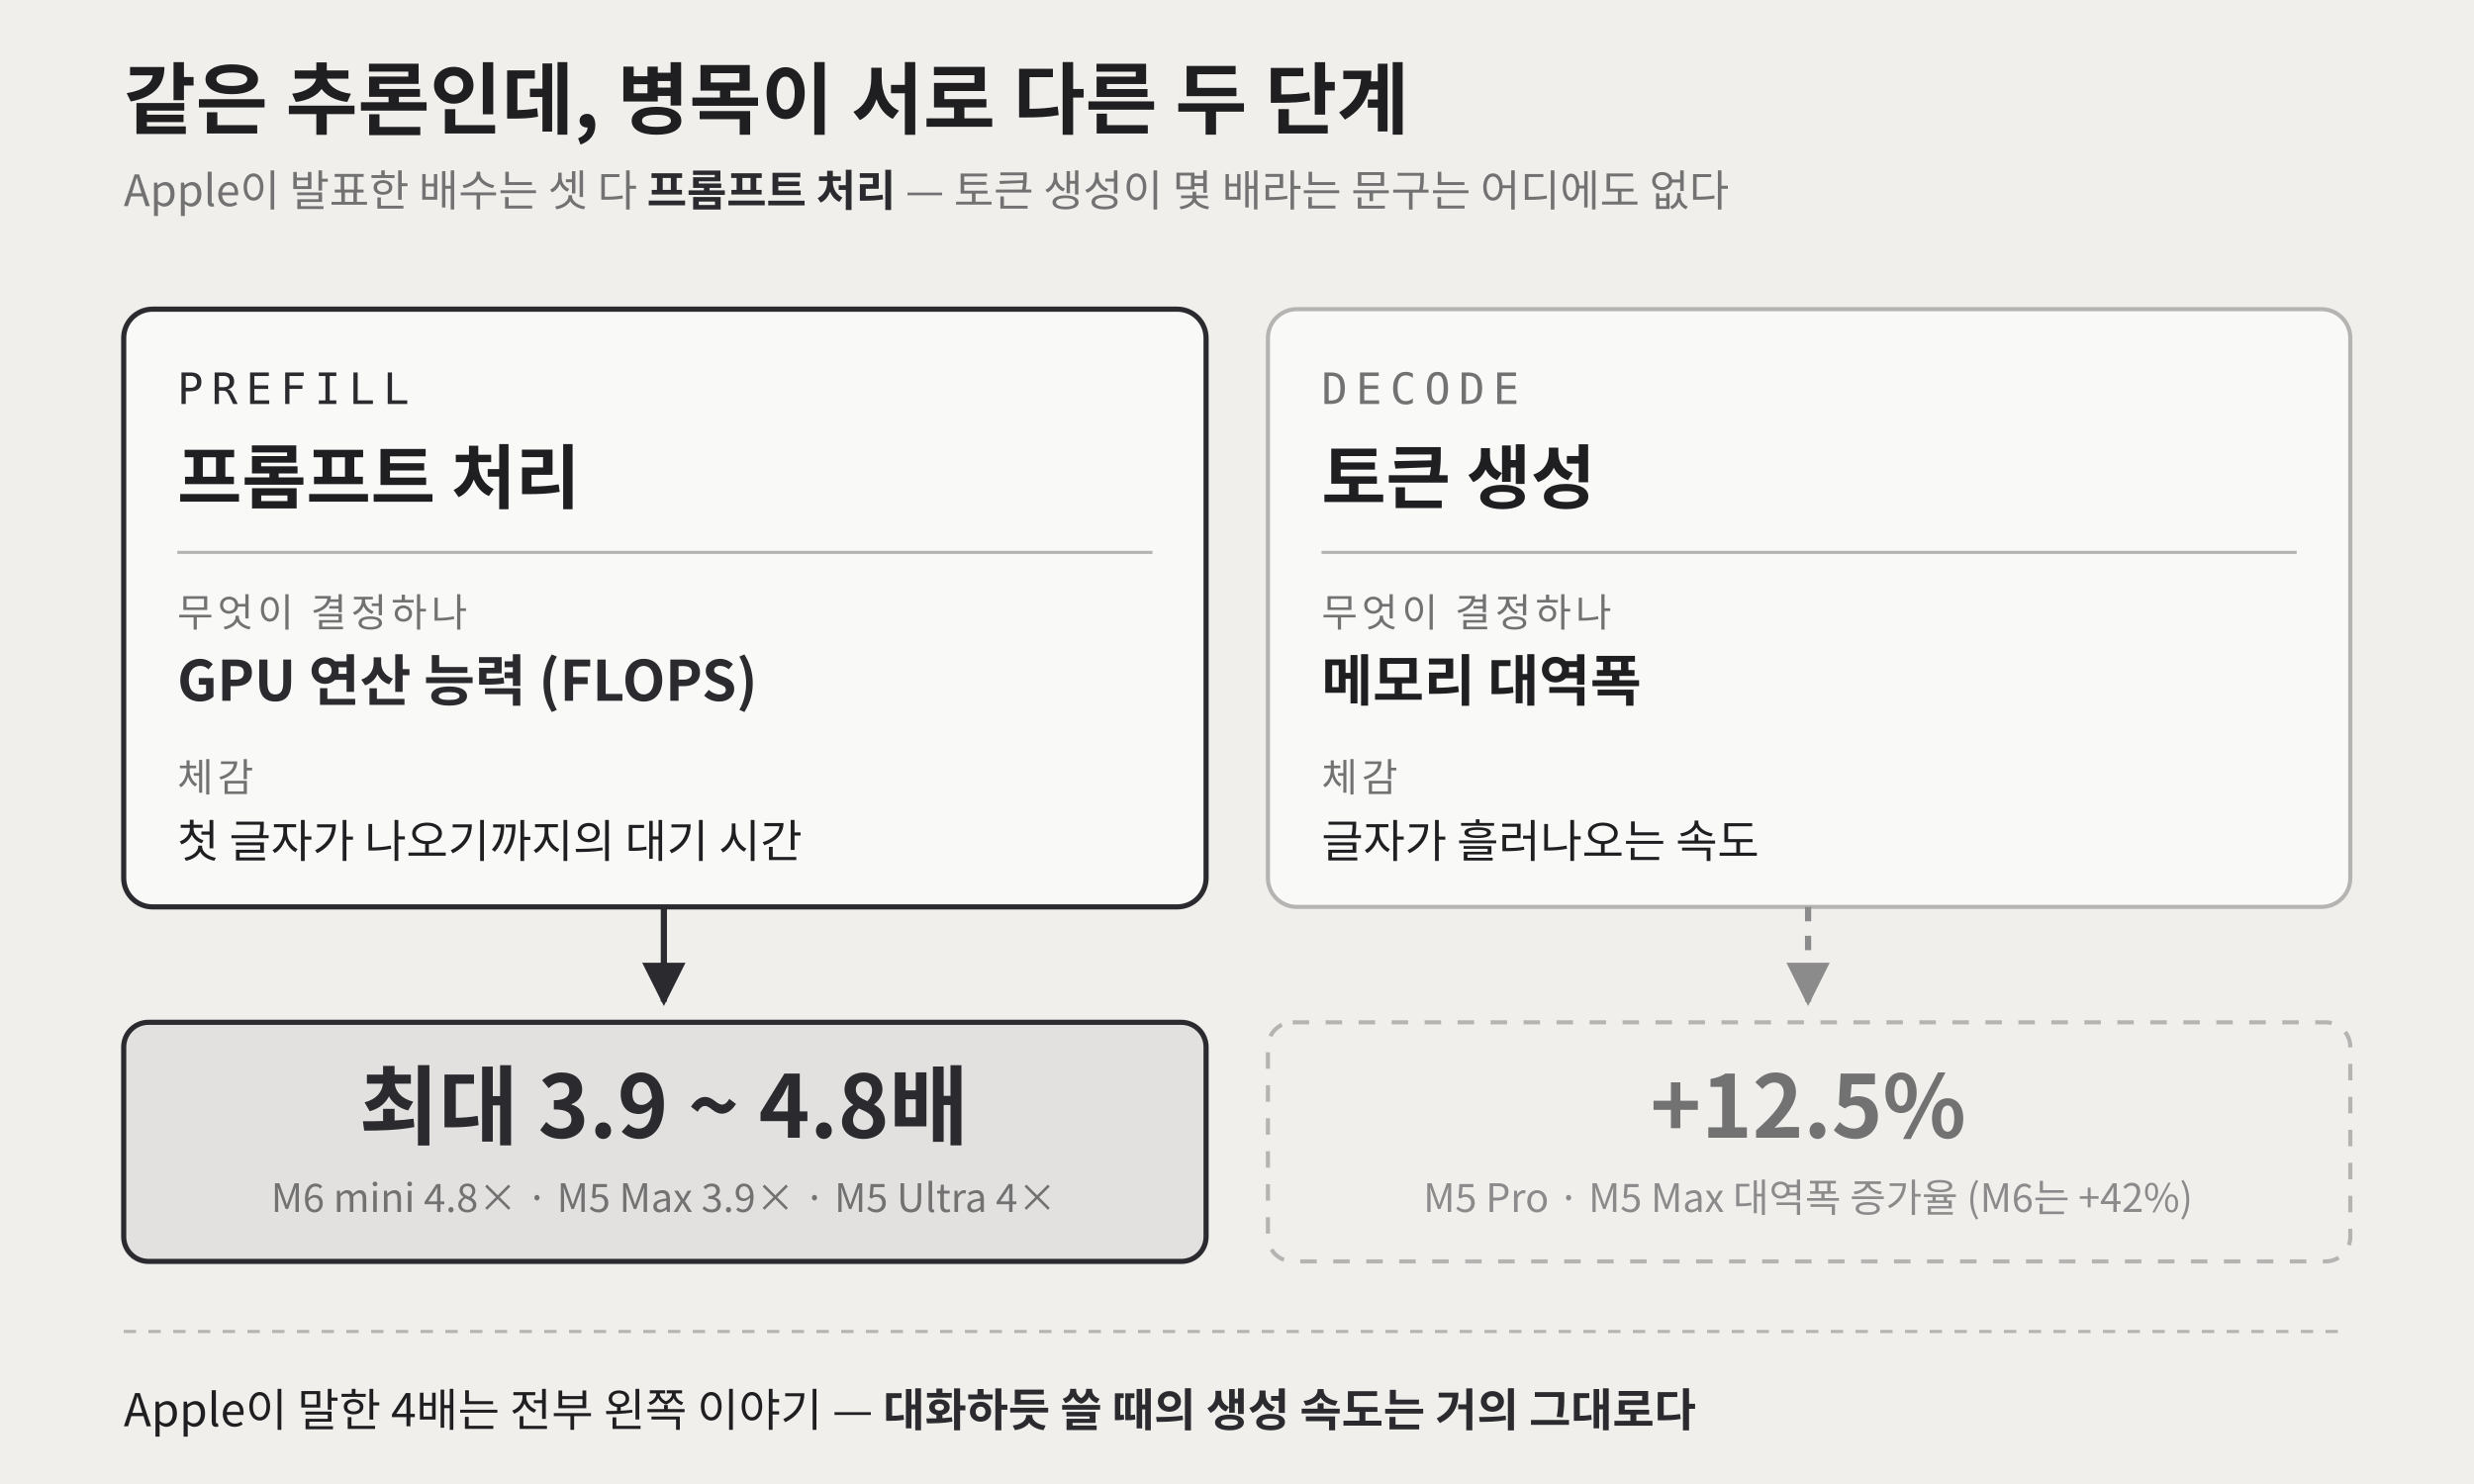
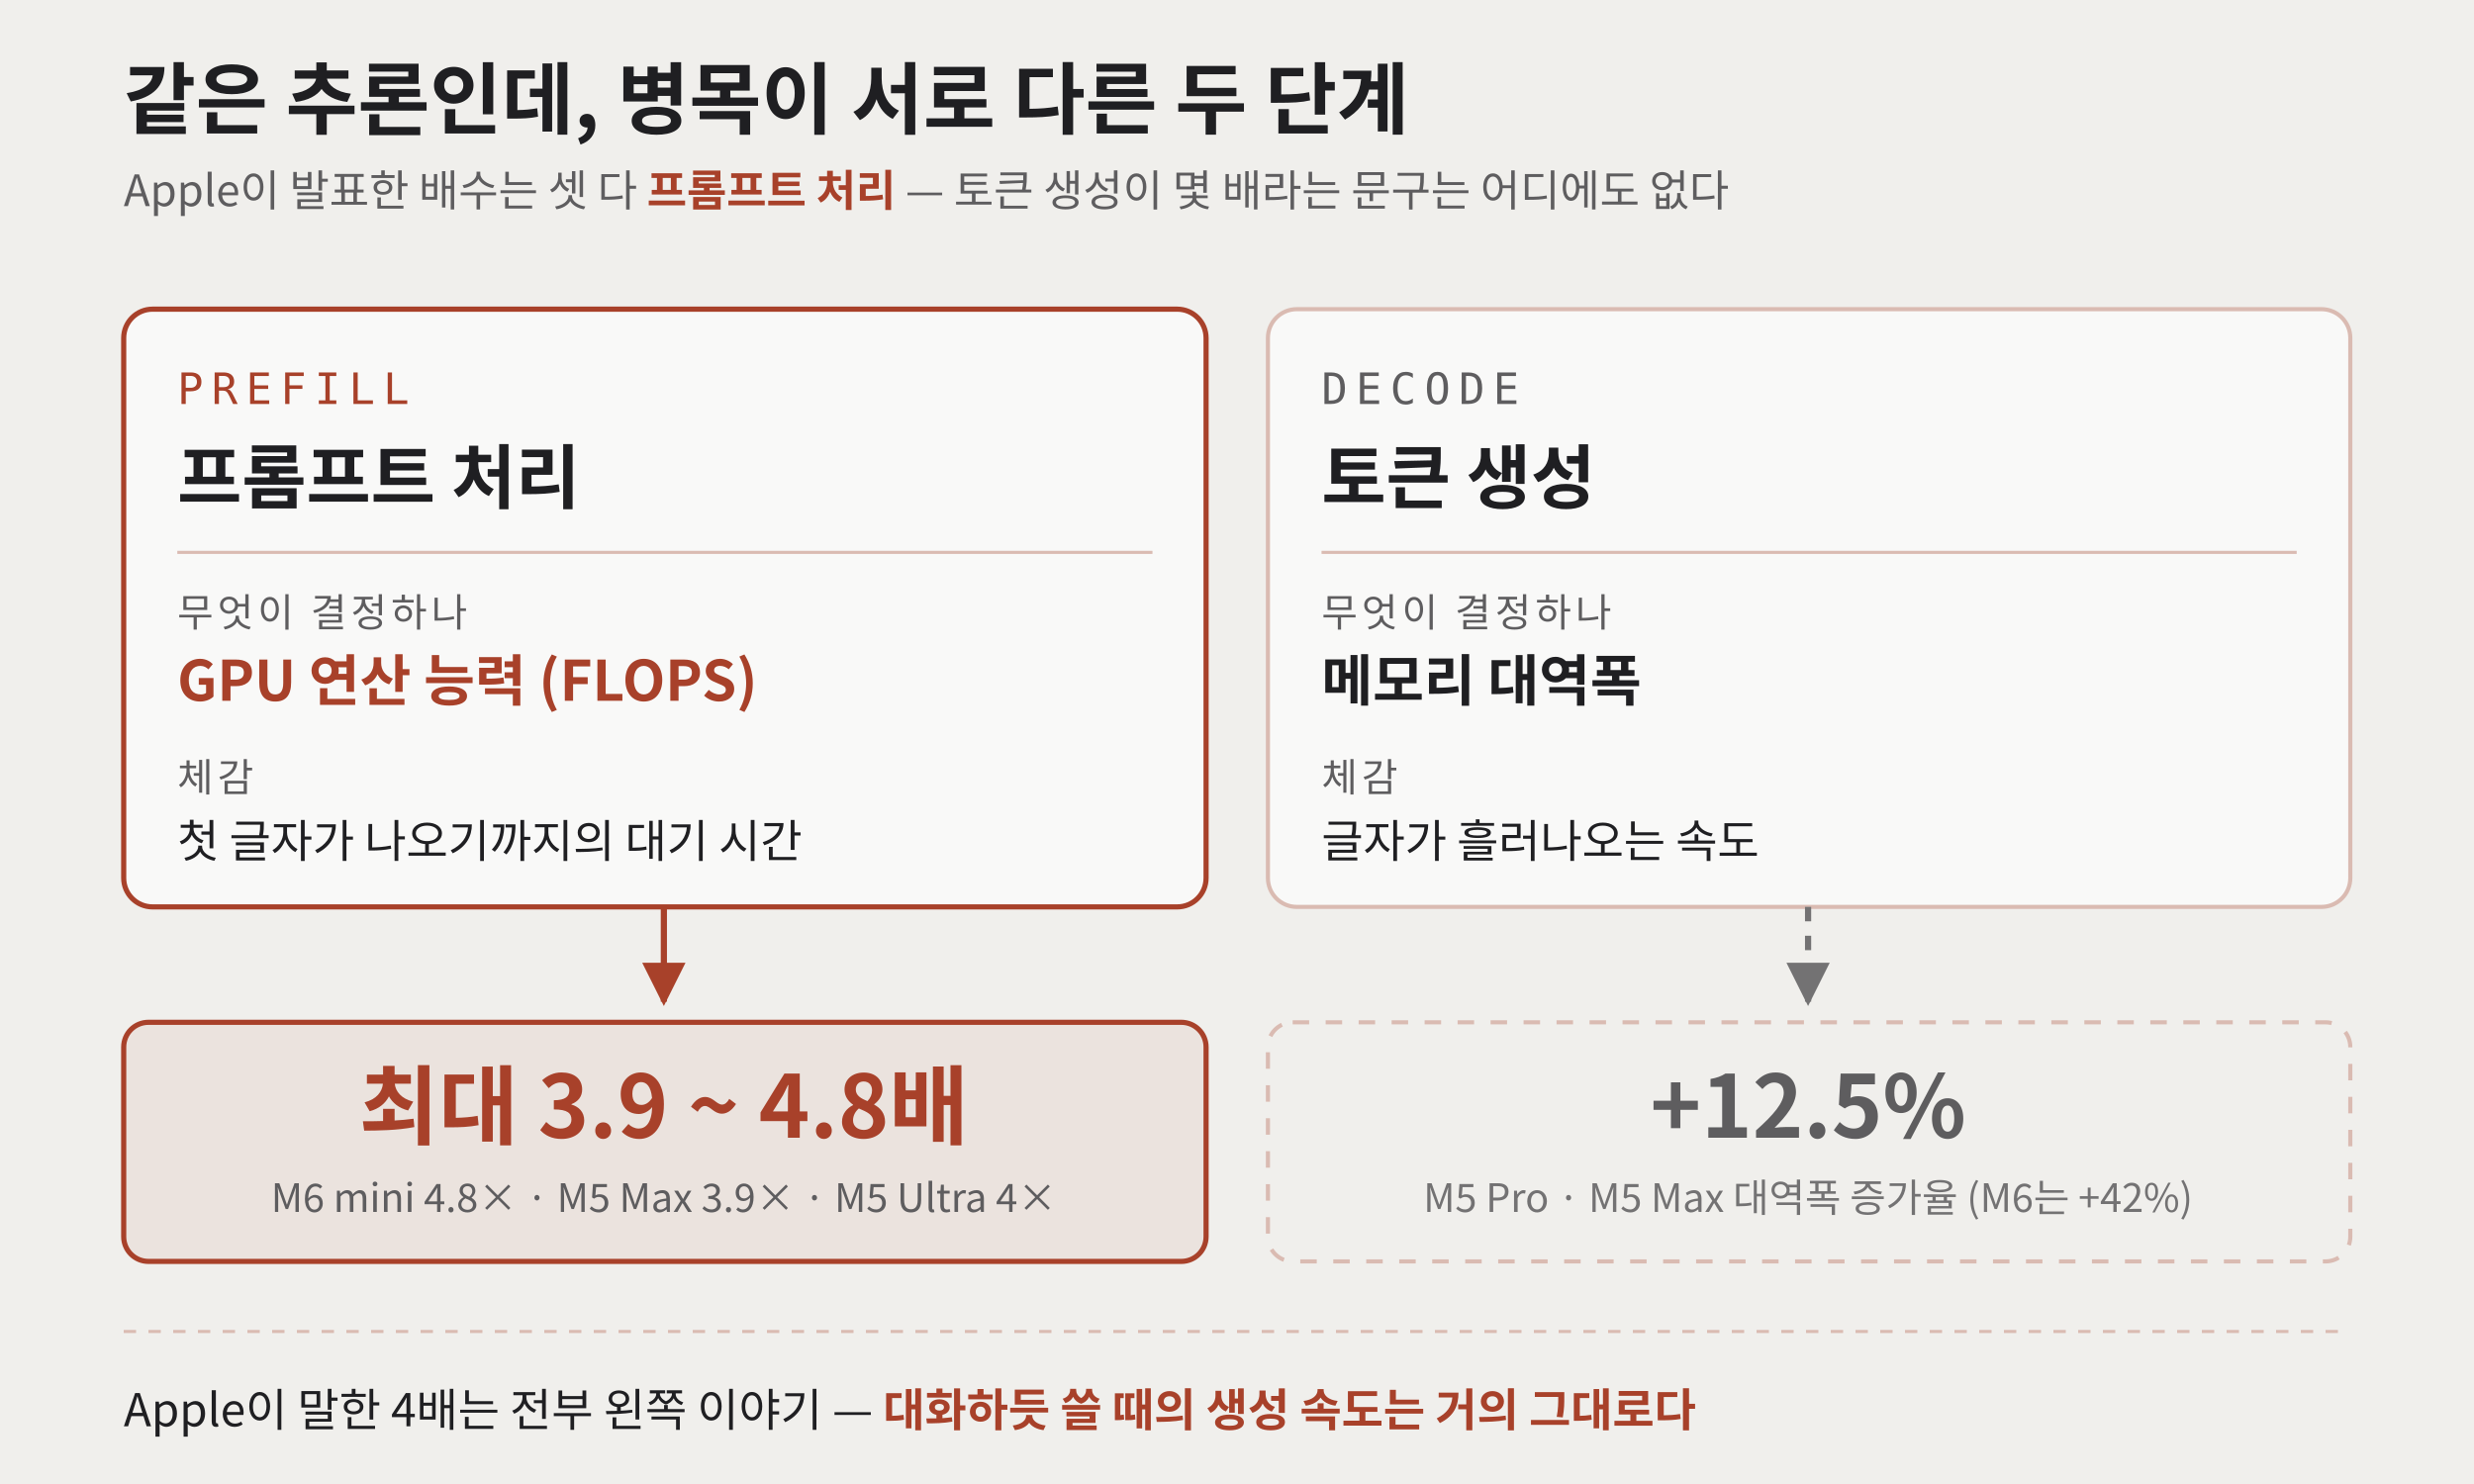
<svg xmlns="http://www.w3.org/2000/svg" width="1200" height="720" viewBox="0 0 1200 720" font-family="'Noto Sans KR','Noto Sans CJK KR','Apple SD Gothic Neo',sans-serif">
  <defs>
    <marker id="b1a" viewBox="0 0 10 10" refX="9" refY="5" markerWidth="7" markerHeight="7" orient="auto-start-reverse">
-       <path d="M0 0 L10 5 L0 10 z" fill="#2b2b2f" />
+       <path d="M0 0 L10 5 L0 10 z" fill="#a8412a" />
    </marker>
    <marker id="b1g" viewBox="0 0 10 10" refX="9" refY="5" markerWidth="7" markerHeight="7" orient="auto-start-reverse">
-       <path d="M0 0 L10 5 L0 10 z" fill="#8c8b8b" />
+       <path d="M0 0 L10 5 L0 10 z" fill="#737273" />
    </marker>
  </defs>
  <rect width="1200" height="720" fill="#f0efec" />
  <text x="60" y="62" fill="#1f1f22" font-size="38" font-weight="800">같은 추론인데, 병목이 서로 다른 두 단계</text>
-   <text x="60" y="100" fill="#737273" font-size="21">Apple이 발표한 배수는 셋 다 <tspan fill="#2b2b2f" font-weight="700">프롬프트 처리</tspan> — 토큰 생성이 몇 배라는 문구는 어디에도 없다</text>
-   <rect x="60" y="150" width="525" height="290" rx="14" fill="#f9f9f8" stroke="#2b2b2f" stroke-width="2.5" />
-   <text x="86" y="196" fill="#2b2b2f" font-size="21" font-family="monospace" letter-spacing="4">PREFILL</text>
+   <text x="60" y="100" fill="#5e5d5f" font-size="21">Apple이 발표한 배수는 셋 다 <tspan fill="#a8412a" font-weight="700">프롬프트 처리</tspan> — 토큰 생성이 몇 배라는 문구는 어디에도 없다</text>
+   <rect x="60" y="150" width="525" height="290" rx="14" fill="#f9f9f8" stroke="#a8412a" stroke-width="2.5" />
+   <text x="86" y="196" fill="#a8412a" font-size="21" font-family="monospace" letter-spacing="4">PREFILL</text>
  <text x="86" y="244" fill="#1f1f22" font-size="34" font-weight="800">프롬프트 처리</text>
-   <line x1="86" y1="268" x2="559" y2="268" stroke="#b5b4b3" stroke-width="1.5" />
-   <text x="86" y="304" fill="#737273" font-size="19" letter-spacing="2">무엇이 결정하나</text>
-   <text x="86" y="340" fill="#2b2b2f" font-size="27" font-weight="800">GPU 연산 능력 (FLOPS)</text>
-   <text x="86" y="384" fill="#737273" font-size="19" letter-spacing="2">체감</text>
+   <line x1="86" y1="268" x2="559" y2="268" stroke="#dabbb2" stroke-width="1.5" />
+   <text x="86" y="304" fill="#5e5d5f" font-size="19" letter-spacing="2">무엇이 결정하나</text>
+   <text x="86" y="340" fill="#a8412a" font-size="27" font-weight="800">GPU 연산 능력 (FLOPS)</text>
+   <text x="86" y="384" fill="#5e5d5f" font-size="19" letter-spacing="2">체감</text>
  <text x="86" y="416" fill="#1f1f22" font-size="22">첫 글자가 나오기까지의 대기 시간</text>
-   <path d="M322 440 L 322 486" stroke="#2b2b2f" stroke-width="3" marker-end="url(#b1a)" />
-   <rect x="60" y="496" width="525" height="116" rx="12" fill="#e2e1df" stroke="#2b2b2f" stroke-width="2.5" />
-   <text x="322" y="552" fill="#2b2b2f" font-size="42" font-weight="800" text-anchor="middle">최대 3.9 ~ 4.8배</text>
-   <text x="322" y="588" fill="#737273" font-size="19" text-anchor="middle">M6 mini 4.8× · M5 Max 3.9× · M5 Ultra 4×</text>
-   <rect x="615" y="150" width="525" height="290" rx="14" fill="#f9f9f8" stroke="#b5b4b3" stroke-width="2" />
-   <text x="641" y="196" fill="#737273" font-size="21" font-family="monospace" letter-spacing="4">DECODE</text>
+   <path d="M322 440 L 322 486" stroke="#a8412a" stroke-width="3" marker-end="url(#b1a)" />
+   <rect x="60" y="496" width="525" height="116" rx="12" fill="#ebe3de" stroke="#a8412a" stroke-width="2.5" />
+   <text x="322" y="552" fill="#a8412a" font-size="42" font-weight="800" text-anchor="middle">최대 3.9 ~ 4.8배</text>
+   <text x="322" y="588" fill="#5e5d5f" font-size="19" text-anchor="middle">M6 mini 4.8× · M5 Max 3.9× · M5 Ultra 4×</text>
+   <rect x="615" y="150" width="525" height="290" rx="14" fill="#f9f9f8" stroke="#dabbb2" stroke-width="2" />
+   <text x="641" y="196" fill="#5e5d5f" font-size="21" font-family="monospace" letter-spacing="4">DECODE</text>
  <text x="641" y="244" fill="#1f1f22" font-size="34" font-weight="800">토큰 생성</text>
-   <line x1="641" y1="268" x2="1114" y2="268" stroke="#b5b4b3" stroke-width="1.5" />
-   <text x="641" y="304" fill="#737273" font-size="19" letter-spacing="2">무엇이 결정하나</text>
+   <line x1="641" y1="268" x2="1114" y2="268" stroke="#dabbb2" stroke-width="1.5" />
+   <text x="641" y="304" fill="#5e5d5f" font-size="19" letter-spacing="2">무엇이 결정하나</text>
  <text x="641" y="340" fill="#1f1f22" font-size="27" font-weight="800">메모리 대역폭</text>
-   <text x="641" y="384" fill="#737273" font-size="19" letter-spacing="2">체감</text>
+   <text x="641" y="384" fill="#5e5d5f" font-size="19" letter-spacing="2">체감</text>
  <text x="641" y="416" fill="#1f1f22" font-size="22">글자가 흘러나오는 속도</text>
-   <path d="M877 440 L 877 486" stroke="#8c8b8b" stroke-width="3" stroke-dasharray="7 7" marker-end="url(#b1g)" />
-   <rect x="615" y="496" width="525" height="116" rx="12" fill="#f0efec" stroke="#b5b4b3" stroke-width="2" stroke-dasharray="8 8" />
-   <text x="877" y="552" fill="#737273" font-size="42" font-weight="800" text-anchor="middle">+12.5%</text>
-   <text x="877" y="588" fill="#8c8b8b" font-size="19" text-anchor="middle">M5 Pro · M5 Max 대역폭 증가율 (M6는 +42%)</text>
-   <line x1="60" y1="646" x2="1140" y2="646" stroke="#b5b4b3" stroke-width="1.5" stroke-dasharray="6 6" />
-   <text x="60" y="692" fill="#1f1f22" font-size="22">Apple이 말한 4배는 전부 왼쪽 이야기 — <tspan fill="#2b2b2f" font-weight="700">대화하듯 쓸 때의 생성 속도는 거의 그대로다</tspan>
+   <path d="M877 440 L 877 486" stroke="#737273" stroke-width="3" stroke-dasharray="7 7" marker-end="url(#b1g)" />
+   <rect x="615" y="496" width="525" height="116" rx="12" fill="#f0efec" stroke="#dabbb2" stroke-width="2" stroke-dasharray="8 8" />
+   <text x="877" y="552" fill="#5e5d5f" font-size="42" font-weight="800" text-anchor="middle">+12.5%</text>
+   <text x="877" y="588" fill="#737273" font-size="19" text-anchor="middle">M5 Pro · M5 Max 대역폭 증가율 (M6는 +42%)</text>
+   <line x1="60" y1="646" x2="1140" y2="646" stroke="#dabbb2" stroke-width="1.5" stroke-dasharray="6 6" />
+   <text x="60" y="692" fill="#1f1f22" font-size="22">Apple이 말한 4배는 전부 왼쪽 이야기 — <tspan fill="#a8412a" font-weight="700">대화하듯 쓸 때의 생성 속도는 거의 그대로다</tspan>
  </text>
</svg>
